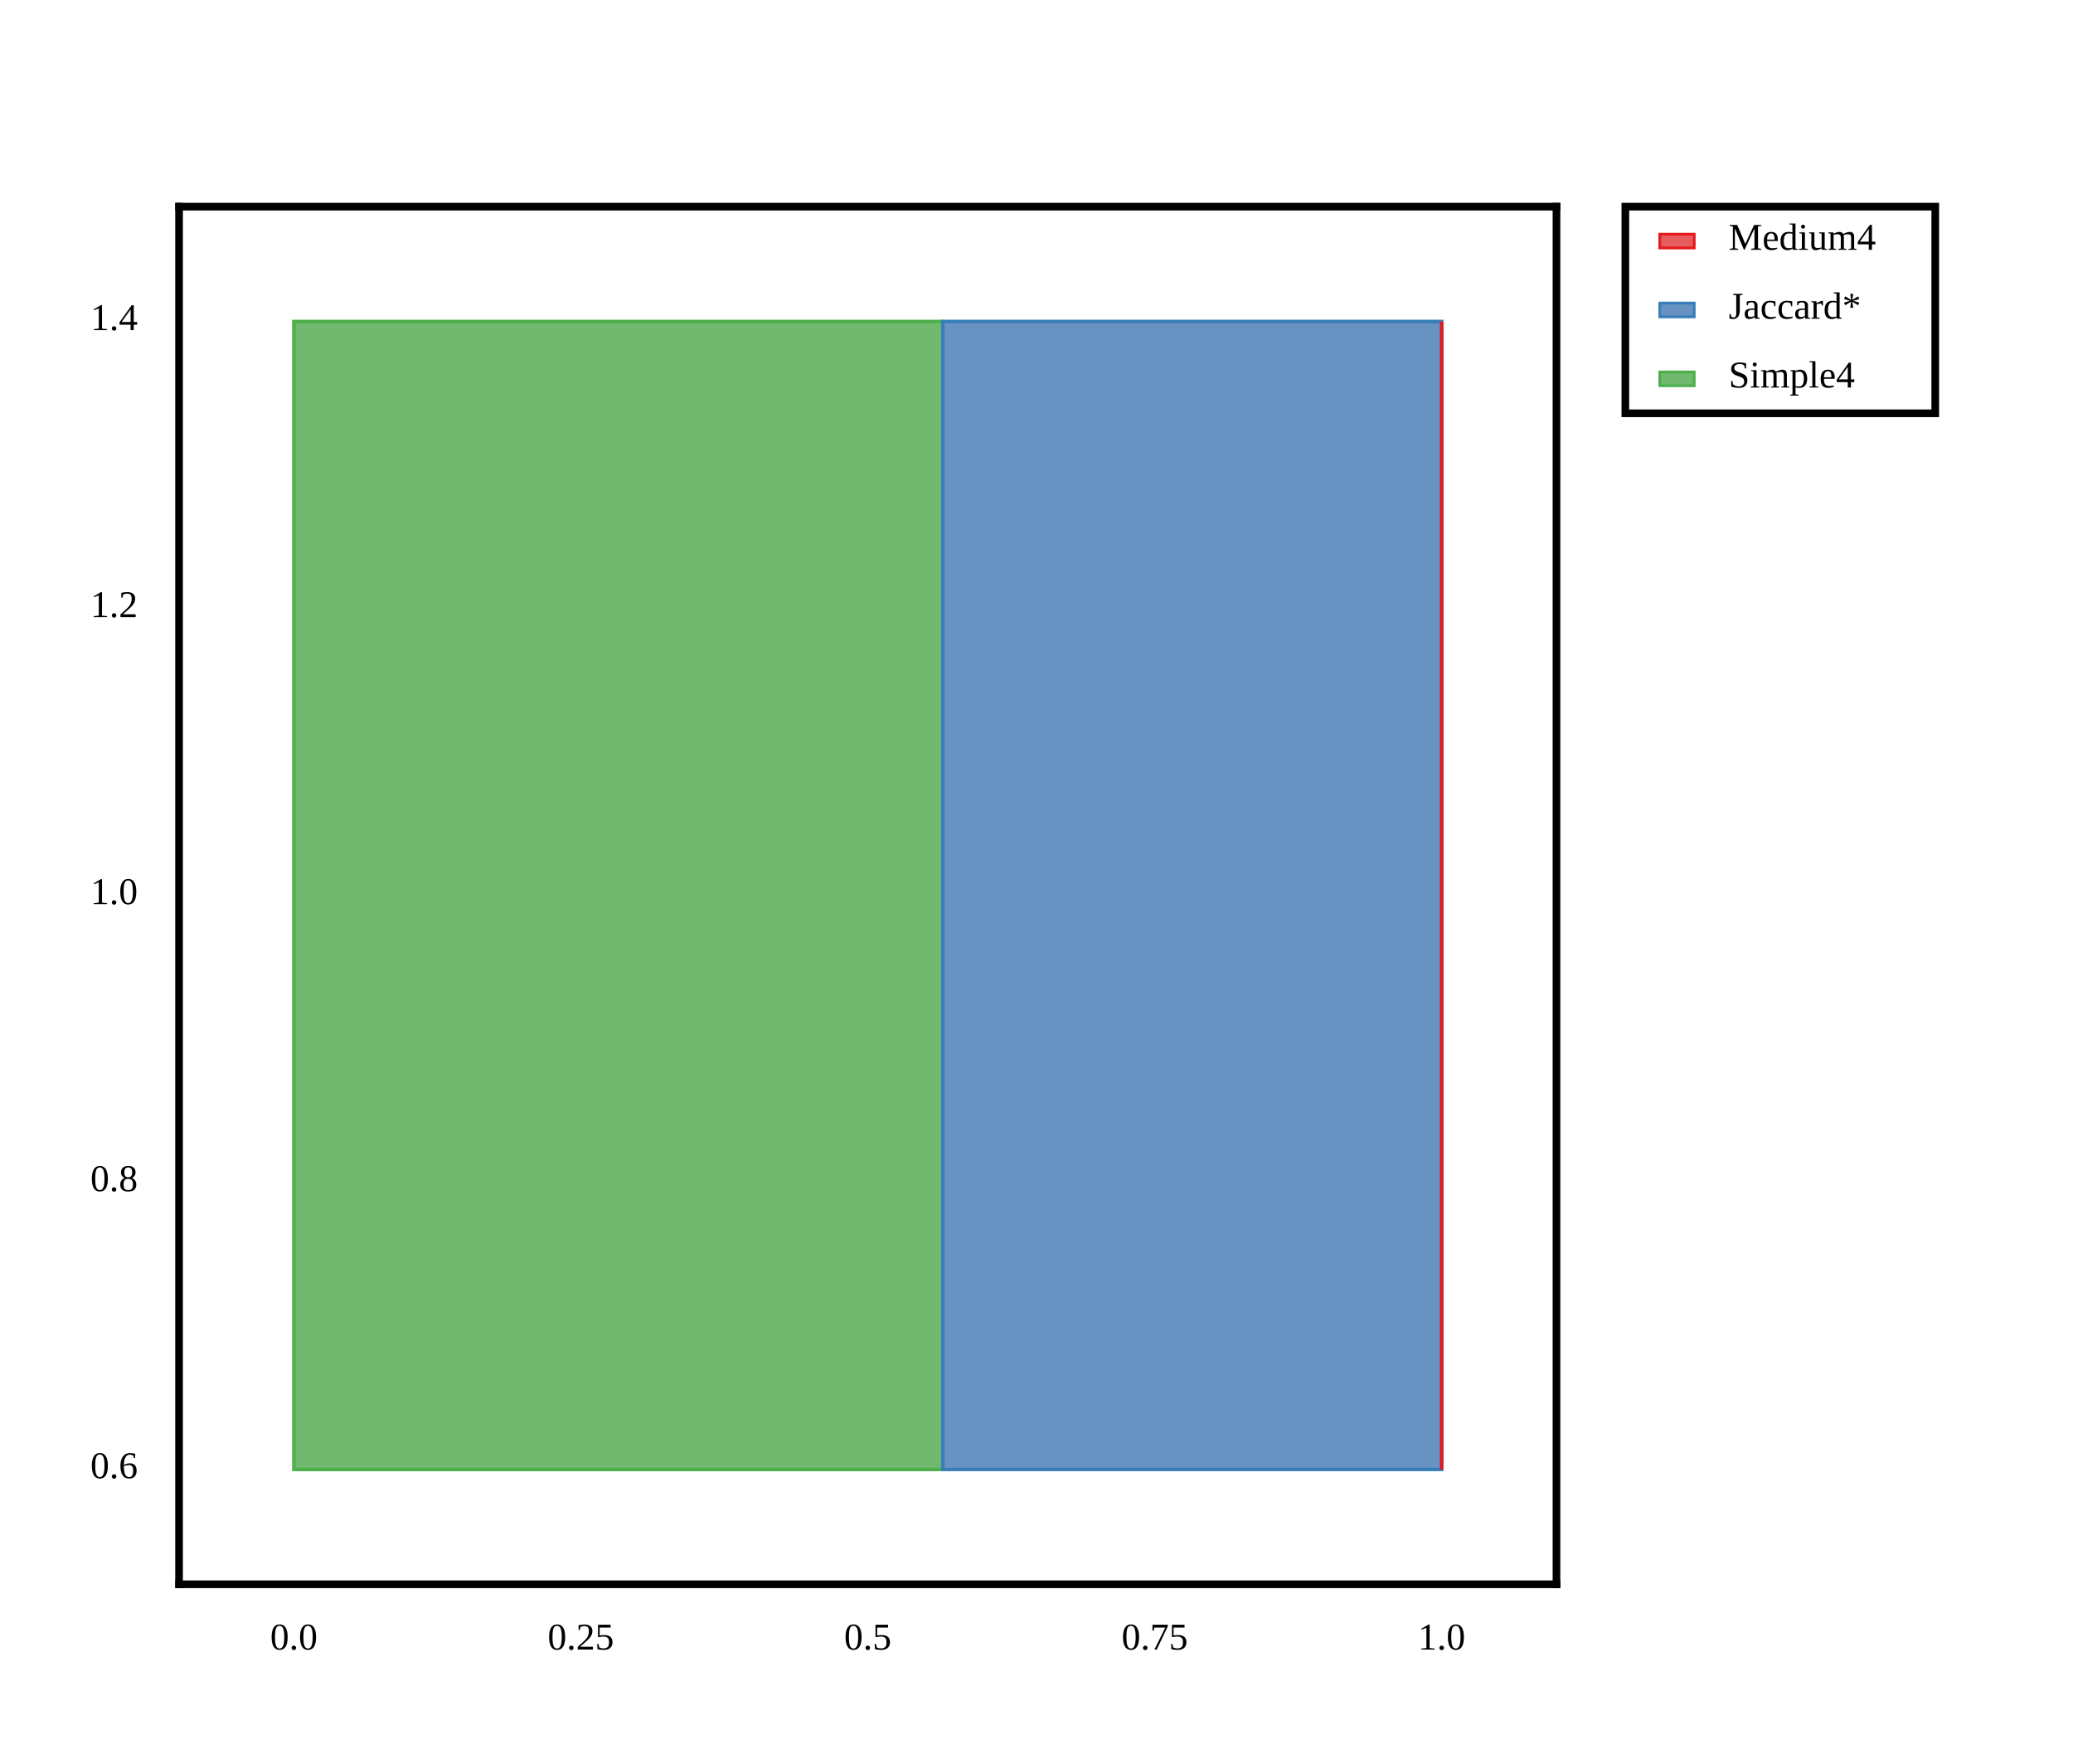
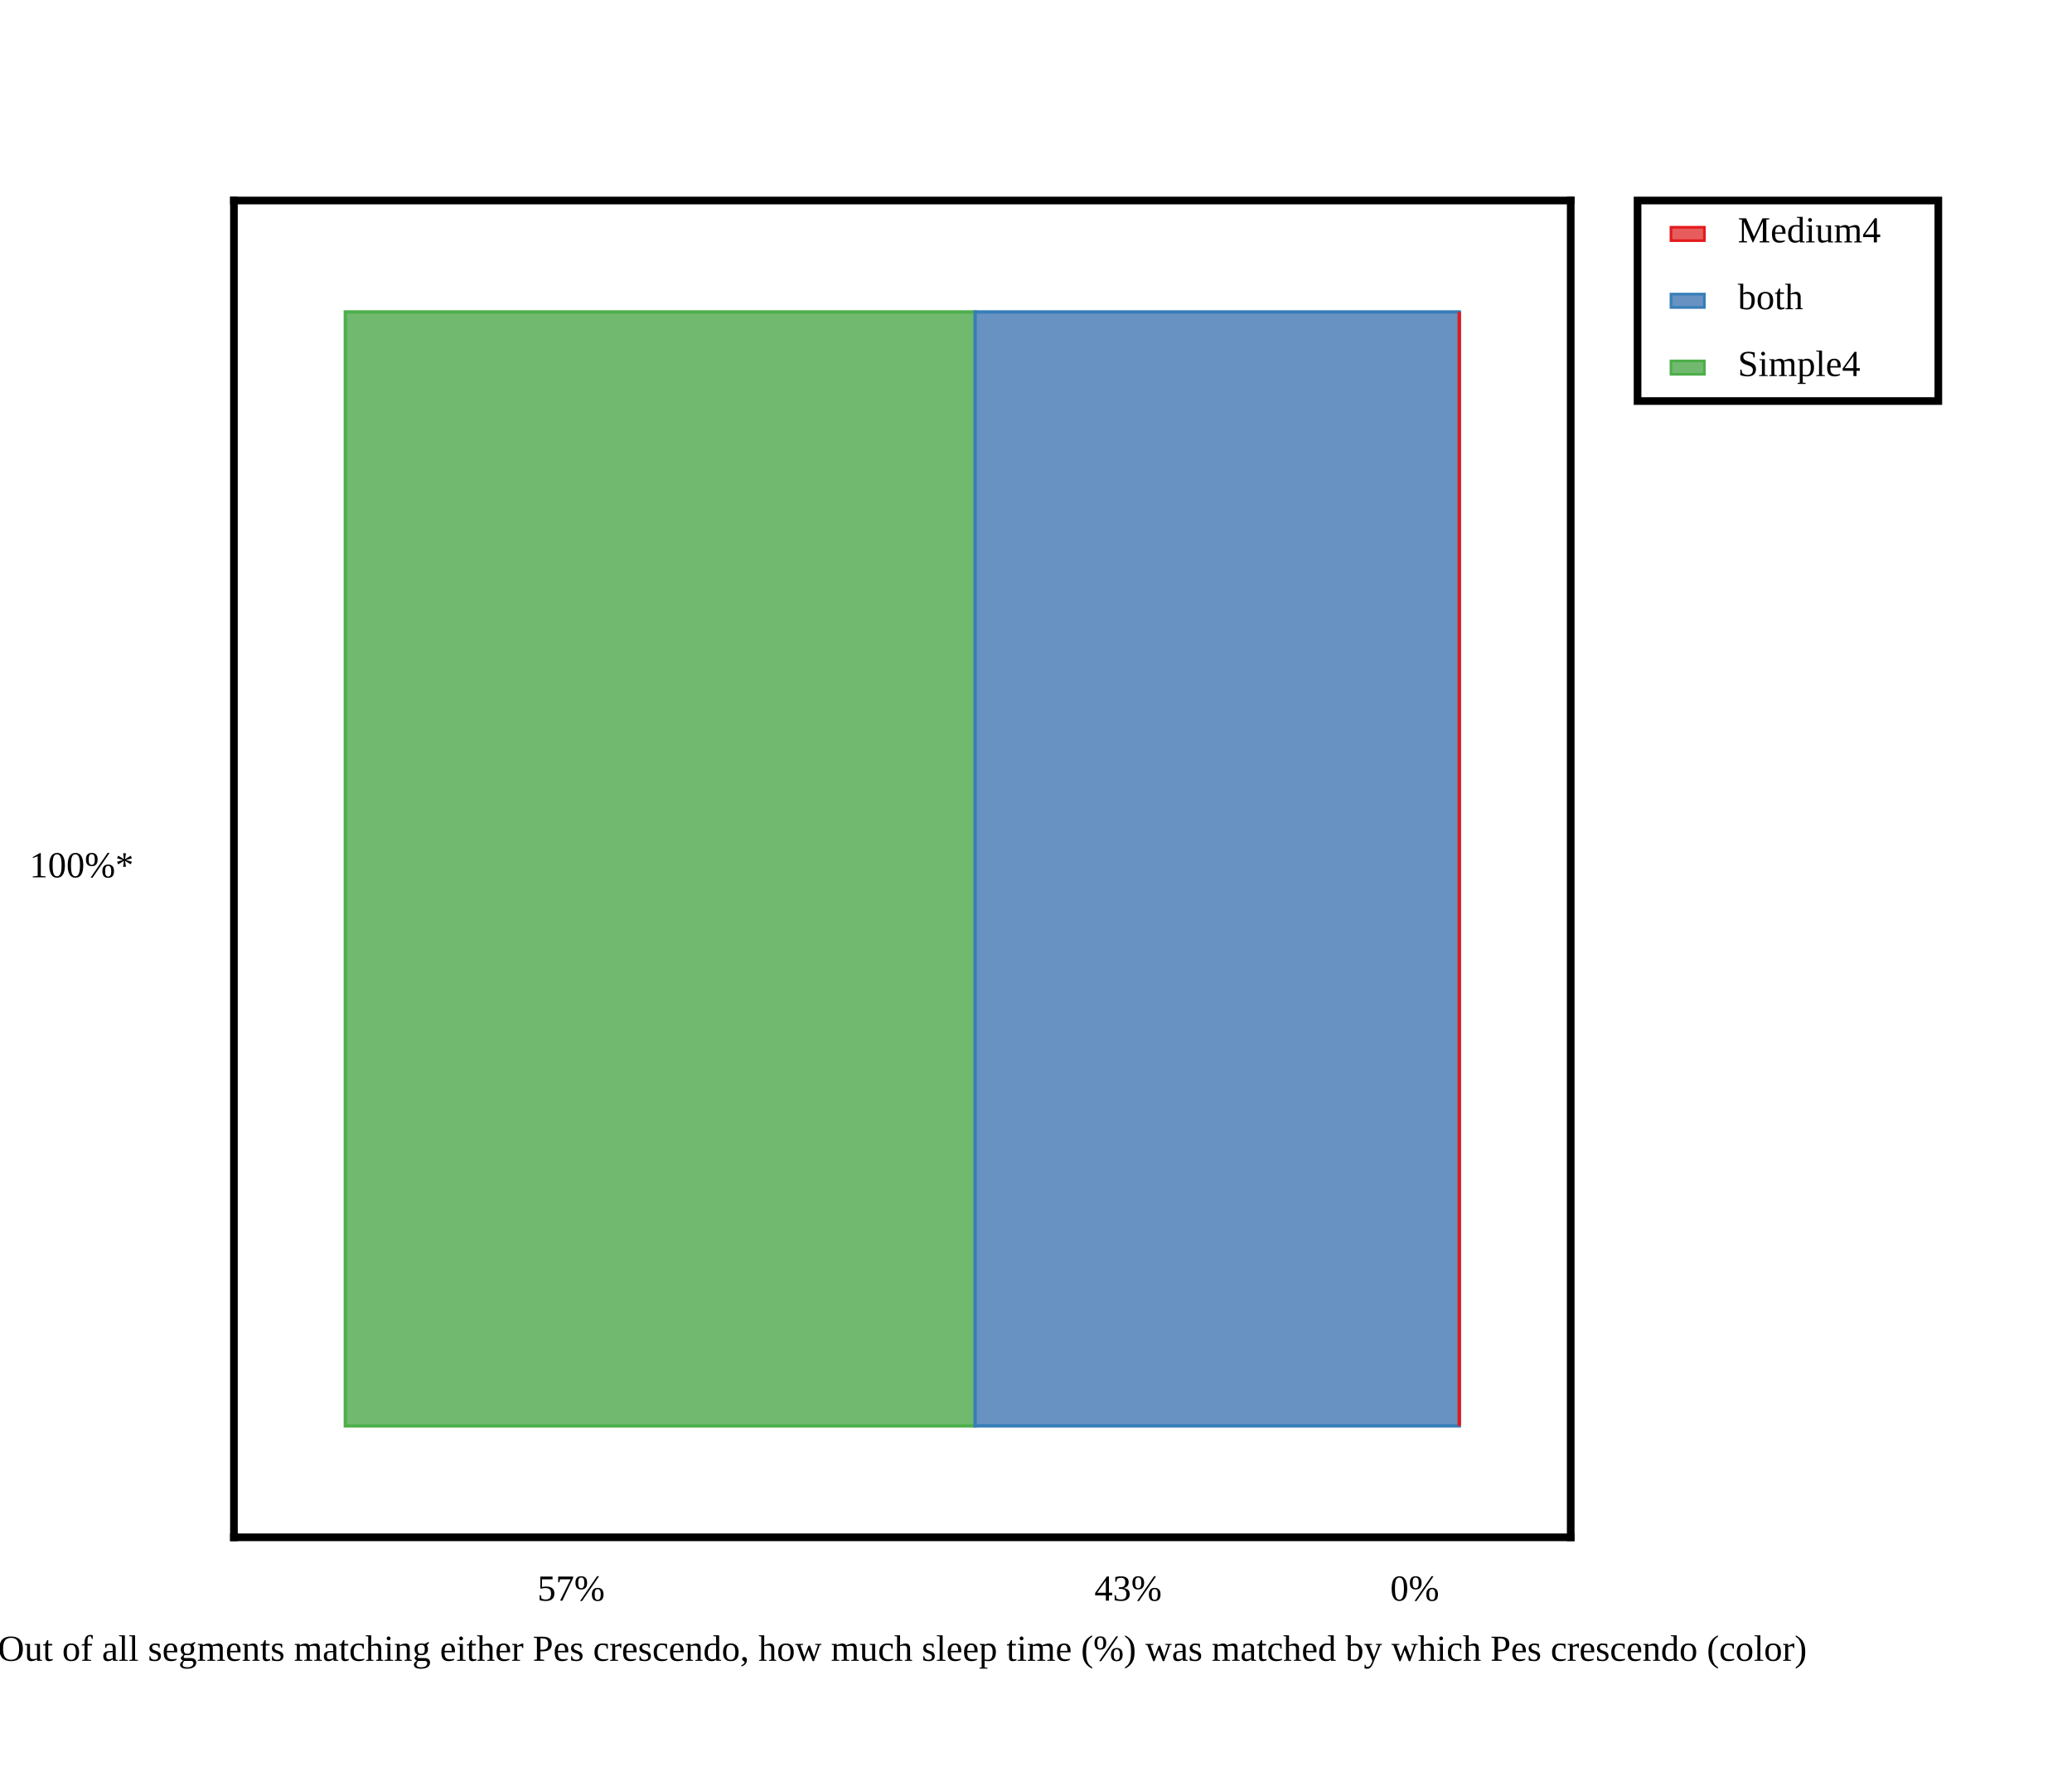
- <svg xmlns="http://www.w3.org/2000/svg" height="512" stroke-opacity="1" viewBox="0.0 0.0 602 512.0" font-size="1" width="602" stroke="rgb(0,0,0)" version="1.1">
+ <svg xmlns="http://www.w3.org/2000/svg" height="530" stroke-opacity="1" viewBox="0.0 0.0 620 530.0" font-size="1" width="620" stroke="rgb(0,0,0)" version="1.1">
  <defs />
-   <g stroke-linejoin="miter" stroke-opacity="1.0" fill-opacity="0.0" stroke="rgb(0,0,0)" stroke-width="2.221" fill="rgb(0,0,0)" stroke-linecap="square" stroke-miterlimit="10.0">
-     <path d="M 52,460 v -400 M 452,460 v -400 " />
+   <g stroke-linejoin="miter" stroke-opacity="1.0" fill-opacity="0.0" stroke="rgb(0,0,0)" stroke-width="2.293" fill="rgb(0,0,0)" stroke-linecap="square" stroke-miterlimit="10.0">
+     <path d="M 70,460 v -400 M 470,460 v -400 " />
  </g>
-   <g stroke-linejoin="miter" stroke-opacity="1.0" fill-opacity="1.0" font-size="11.0px" stroke="rgb(0,0,0)" stroke-width="2.221" fill="rgb(0,0,0)" stroke-linecap="butt" stroke-miterlimit="10.0">
-     <text dominant-baseline="middle" transform="matrix(1,0,0,1,40,93.3333)" stroke="none" text-anchor="end">1.4</text>
+   <g stroke-linejoin="miter" stroke-opacity="1.0" fill-opacity="1.0" font-size="11.0px" stroke="rgb(0,0,0)" stroke-width="2.293" fill="rgb(0,0,0)" stroke-linecap="butt" stroke-miterlimit="10.0">
+     <text dominant-baseline="middle" transform="matrix(1,0,0,1,40,260)" stroke="none" text-anchor="end">100%*</text>
  </g>
-   <g stroke-linejoin="miter" stroke-opacity="1.0" fill-opacity="1.0" font-size="11.0px" stroke="rgb(0,0,0)" stroke-width="2.221" fill="rgb(0,0,0)" stroke-linecap="butt" stroke-miterlimit="10.0">
-     <text dominant-baseline="middle" transform="matrix(1,0,0,1,40,176.6667)" stroke="none" text-anchor="end">1.2</text>
+   <g stroke-linejoin="miter" stroke-opacity="1.0" fill-opacity="0.0" stroke="rgb(0,0,0)" stroke-width="2.293" fill="rgb(0,0,0)" stroke-linecap="square" stroke-miterlimit="10.0">
+     <path d="M 70,460 h 400 M 70,60 h 400 " />
  </g>
-   <g stroke-linejoin="miter" stroke-opacity="1.0" fill-opacity="1.0" font-size="11.0px" stroke="rgb(0,0,0)" stroke-width="2.221" fill="rgb(0,0,0)" stroke-linecap="butt" stroke-miterlimit="10.0">
-     <text dominant-baseline="middle" transform="matrix(1,0,0,1,40,260)" stroke="none" text-anchor="end">1.0</text>
+   <g stroke-linejoin="miter" stroke-opacity="1.0" fill-opacity="1.0" font-size="11.0px" stroke="rgb(0,0,0)" stroke-width="2.293" fill="rgb(0,0,0)" stroke-linecap="butt" stroke-miterlimit="10.0">
+     <text dominant-baseline="text-before-edge" transform="matrix(1,0,0,1,270,490)" stroke="none" text-anchor="middle">Out of all segments matching either Pes crescendo, how much sleep time (%) was matched by which Pes crescendo (color)</text>
  </g>
-   <g stroke-linejoin="miter" stroke-opacity="1.0" fill-opacity="1.0" font-size="11.0px" stroke="rgb(0,0,0)" stroke-width="2.221" fill="rgb(0,0,0)" stroke-linecap="butt" stroke-miterlimit="10.0">
-     <text dominant-baseline="middle" transform="matrix(1,0,0,1,40,343.3333)" stroke="none" text-anchor="end">0.8</text>
+   <g stroke-linejoin="miter" stroke-opacity="1.0" fill-opacity="1.0" font-size="11.0px" stroke="rgb(0,0,0)" stroke-width="2.293" fill="rgb(0,0,0)" stroke-linecap="butt" stroke-miterlimit="10.0">
+     <text dominant-baseline="text-before-edge" transform="matrix(1,0,0,1,423.3333,472)" stroke="none" text-anchor="middle">0%</text>
  </g>
-   <g stroke-linejoin="miter" stroke-opacity="1.0" fill-opacity="1.0" font-size="11.0px" stroke="rgb(0,0,0)" stroke-width="2.221" fill="rgb(0,0,0)" stroke-linecap="butt" stroke-miterlimit="10.0">
-     <text dominant-baseline="middle" transform="matrix(1,0,0,1,40,426.6667)" stroke="none" text-anchor="end">0.6</text>
+   <g stroke-linejoin="miter" stroke-opacity="1.0" fill-opacity="1.0" font-size="11.0px" stroke="rgb(0,0,0)" stroke-width="2.293" fill="rgb(0,0,0)" stroke-linecap="butt" stroke-miterlimit="10.0">
+     <text dominant-baseline="text-before-edge" transform="matrix(1,0,0,1,337.5591,472)" stroke="none" text-anchor="middle">43%</text>
  </g>
-   <g stroke-linejoin="miter" stroke-opacity="1.0" fill-opacity="0.0" stroke="rgb(0,0,0)" stroke-width="2.221" fill="rgb(0,0,0)" stroke-linecap="square" stroke-miterlimit="10.0">
-     <path d="M 52,460 h 400 M 52,60 h 400 " />
-   </g>
-   <g stroke-linejoin="miter" stroke-opacity="1.0" fill-opacity="1.0" font-size="11.0px" stroke="rgb(0,0,0)" stroke-width="2.221" fill="rgb(0,0,0)" stroke-linecap="butt" stroke-miterlimit="10.0">
-     <text dominant-baseline="text-before-edge" transform="matrix(1,0,0,1,418.6667,472)" stroke="none" text-anchor="middle">1.0</text>
-   </g>
-   <g stroke-linejoin="miter" stroke-opacity="1.0" fill-opacity="1.0" font-size="11.0px" stroke="rgb(0,0,0)" stroke-width="2.221" fill="rgb(0,0,0)" stroke-linecap="butt" stroke-miterlimit="10.0">
-     <text dominant-baseline="text-before-edge" transform="matrix(1,0,0,1,335.3333,472)" stroke="none" text-anchor="middle">0.75</text>
-   </g>
-   <g stroke-linejoin="miter" stroke-opacity="1.0" fill-opacity="1.0" font-size="11.0px" stroke="rgb(0,0,0)" stroke-width="2.221" fill="rgb(0,0,0)" stroke-linecap="butt" stroke-miterlimit="10.0">
-     <text dominant-baseline="text-before-edge" transform="matrix(1,0,0,1,252,472)" stroke="none" text-anchor="middle">0.5</text>
-   </g>
-   <g stroke-linejoin="miter" stroke-opacity="1.0" fill-opacity="1.0" font-size="11.0px" stroke="rgb(0,0,0)" stroke-width="2.221" fill="rgb(0,0,0)" stroke-linecap="butt" stroke-miterlimit="10.0">
-     <text dominant-baseline="text-before-edge" transform="matrix(1,0,0,1,168.6667,472)" stroke="none" text-anchor="middle">0.25</text>
-   </g>
-   <g stroke-linejoin="miter" stroke-opacity="1.0" fill-opacity="1.0" font-size="11.0px" stroke="rgb(0,0,0)" stroke-width="2.221" fill="rgb(0,0,0)" stroke-linecap="butt" stroke-miterlimit="10.0">
-     <text dominant-baseline="text-before-edge" transform="matrix(1,0,0,1,85.3333,472)" stroke="none" text-anchor="middle">0.0</text>
+   <g stroke-linejoin="miter" stroke-opacity="1.0" fill-opacity="1.0" font-size="11.0px" stroke="rgb(0,0,0)" stroke-width="2.293" fill="rgb(0,0,0)" stroke-linecap="butt" stroke-miterlimit="10.0">
+     <text dominant-baseline="text-before-edge" transform="matrix(1,0,0,1,170.8924,472)" stroke="none" text-anchor="middle">57%</text>
  </g>
  <g stroke-linejoin="miter" stroke-opacity="1.0" fill-opacity="1.0" stroke="rgb(77,175,74)" stroke-width="1.0" fill="rgb(114,185,112)" stroke-linecap="butt" stroke-miterlimit="10.0">
    <defs>
      <clipPath id="SimpleMediummyClip1">
-         <path d="M 452,460 l -0,-400 h -400 l -0,400 Z" />
+         <path d="M 470,460 l -0,-400 h -400 l -0,400 Z" />
      </clipPath>
    </defs>
    <g clip-path="url(#SimpleMediummyClip1)">
-       <path d="M 85.333,426.667 v -333.333 h 188.452 v 333.333 Z" />
+       <path d="M 103.333,426.667 v -333.333 h 188.452 v 333.333 Z" />
    </g>
  </g>
  <g stroke-linejoin="miter" stroke-opacity="1.0" fill-opacity="1.0" stroke="rgb(55,126,184)" stroke-width="1.0" fill="rgb(103,146,193)" stroke-linecap="butt" stroke-miterlimit="10.0">
    <defs>
      <clipPath id="SimpleMediummyClip2">
-         <path d="M 452,460 l -0,-400 h -400 l -0,400 Z" />
+         <path d="M 470,460 l -0,-400 h -400 l -0,400 Z" />
      </clipPath>
    </defs>
    <g clip-path="url(#SimpleMediummyClip2)">
-       <path d="M 273.785,426.667 v -333.333 h 144.882 v 333.333 Z" />
+       <path d="M 291.785,426.667 v -333.333 h 144.882 v 333.333 Z" />
    </g>
  </g>
  <g stroke-linejoin="miter" stroke-opacity="1.0" fill-opacity="1.0" stroke="rgb(228,26,28)" stroke-width="1.0" fill="rgb(231,93,93)" stroke-linecap="butt" stroke-miterlimit="10.0">
    <defs>
      <clipPath id="SimpleMediummyClip3">
-         <path d="M 452,460 l -0,-400 h -400 l -0,400 Z" />
+         <path d="M 470,460 l -0,-400 h -400 l -0,400 Z" />
      </clipPath>
    </defs>
    <g clip-path="url(#SimpleMediummyClip3)">
-       <path d="M 418.667,426.667 v -333.333 h 0 v 333.333 Z" />
+       <path d="M 436.667,426.667 v -333.333 h 0 v 333.333 Z" />
    </g>
  </g>
-   <g stroke-linejoin="miter" stroke-opacity="1.0" fill-opacity="1.0" font-size="11.0px" stroke="rgb(0,0,0)" stroke-width="2.221" fill="rgb(0,0,0)" stroke-linecap="butt" stroke-miterlimit="10.0">
-     <text dominant-baseline="text-after-edge" transform="matrix(1,0,0,1,252,40)" stroke="none" text-anchor="middle" />
+   <g stroke-linejoin="miter" stroke-opacity="1.0" fill-opacity="1.0" font-size="11.0px" stroke="rgb(0,0,0)" stroke-width="2.293" fill="rgb(0,0,0)" stroke-linecap="butt" stroke-miterlimit="10.0">
+     <text dominant-baseline="text-after-edge" transform="matrix(1,0,0,1,270,40)" stroke="none" text-anchor="middle" />
  </g>
-   <g stroke-linejoin="miter" stroke-opacity="1.0" fill-opacity="0.0" stroke="rgb(0,0,0)" stroke-width="2.221" fill="rgb(0,0,0)" stroke-linecap="butt" stroke-miterlimit="10.0">
-     <path d="M 562,120 l -0,-60 h -90 l -0,60 Z" />
+   <g stroke-linejoin="miter" stroke-opacity="1.0" fill-opacity="0.0" stroke="rgb(0,0,0)" stroke-width="2.293" fill="rgb(0,0,0)" stroke-linecap="butt" stroke-miterlimit="10.0">
+     <path d="M 580,120 l -0,-60 h -90 l -0,60 Z" />
  </g>
-   <g stroke-linejoin="miter" stroke-opacity="1.0" fill-opacity="1.0" font-size="11.0px" stroke="rgb(0,0,0)" stroke-width="2.221" fill="rgb(0,0,0)" stroke-linecap="butt" stroke-miterlimit="10.0">
-     <text dominant-baseline="middle" transform="matrix(1,0,0,1,502,110)" stroke="none" text-anchor="start">Simple4</text>
+   <g stroke-linejoin="miter" stroke-opacity="1.0" fill-opacity="1.0" font-size="11.0px" stroke="rgb(0,0,0)" stroke-width="2.293" fill="rgb(0,0,0)" stroke-linecap="butt" stroke-miterlimit="10.0">
+     <text dominant-baseline="middle" transform="matrix(1,0,0,1,520,110)" stroke="none" text-anchor="start">Simple4</text>
  </g>
  <g stroke-linejoin="miter" stroke-opacity="1.0" fill-opacity="1.0" stroke="rgb(77,175,74)" stroke-width="0.8" fill="rgb(114,185,112)" stroke-linecap="butt" stroke-miterlimit="10.0">
-     <path d="M 482,108 l 10,0 v 4 l -10,0 Z" />
+     <path d="M 500,108 l 10,0 v 4 l -10,0 Z" />
  </g>
-   <g stroke-linejoin="miter" stroke-opacity="1.0" fill-opacity="1.0" font-size="11.0px" stroke="rgb(0,0,0)" stroke-width="2.221" fill="rgb(0,0,0)" stroke-linecap="butt" stroke-miterlimit="10.0">
-     <text dominant-baseline="middle" transform="matrix(1,0,0,1,502,90)" stroke="none" text-anchor="start">Jaccard*</text>
+   <g stroke-linejoin="miter" stroke-opacity="1.0" fill-opacity="1.0" font-size="11.0px" stroke="rgb(0,0,0)" stroke-width="2.293" fill="rgb(0,0,0)" stroke-linecap="butt" stroke-miterlimit="10.0">
+     <text dominant-baseline="middle" transform="matrix(1,0,0,1,520,90)" stroke="none" text-anchor="start">both</text>
  </g>
  <g stroke-linejoin="miter" stroke-opacity="1.0" fill-opacity="1.0" stroke="rgb(55,126,184)" stroke-width="0.8" fill="rgb(103,146,193)" stroke-linecap="butt" stroke-miterlimit="10.0">
-     <path d="M 482,88 l 10,0 v 4 l -10,0 Z" />
+     <path d="M 500,88 l 10,0 v 4 l -10,0 Z" />
  </g>
-   <g stroke-linejoin="miter" stroke-opacity="1.0" fill-opacity="1.0" font-size="11.0px" stroke="rgb(0,0,0)" stroke-width="2.221" fill="rgb(0,0,0)" stroke-linecap="butt" stroke-miterlimit="10.0">
-     <text dominant-baseline="middle" transform="matrix(1,0,0,1,502,70)" stroke="none" text-anchor="start">Medium4</text>
+   <g stroke-linejoin="miter" stroke-opacity="1.0" fill-opacity="1.0" font-size="11.0px" stroke="rgb(0,0,0)" stroke-width="2.293" fill="rgb(0,0,0)" stroke-linecap="butt" stroke-miterlimit="10.0">
+     <text dominant-baseline="middle" transform="matrix(1,0,0,1,520,70)" stroke="none" text-anchor="start">Medium4</text>
  </g>
  <g stroke-linejoin="miter" stroke-opacity="1.0" fill-opacity="1.0" stroke="rgb(228,26,28)" stroke-width="0.8" fill="rgb(231,93,93)" stroke-linecap="butt" stroke-miterlimit="10.0">
-     <path d="M 482,68 l 10,0 v 4 l -10,0 Z" />
+     <path d="M 500,68 l 10,0 v 4 l -10,0 Z" />
  </g>
</svg>
